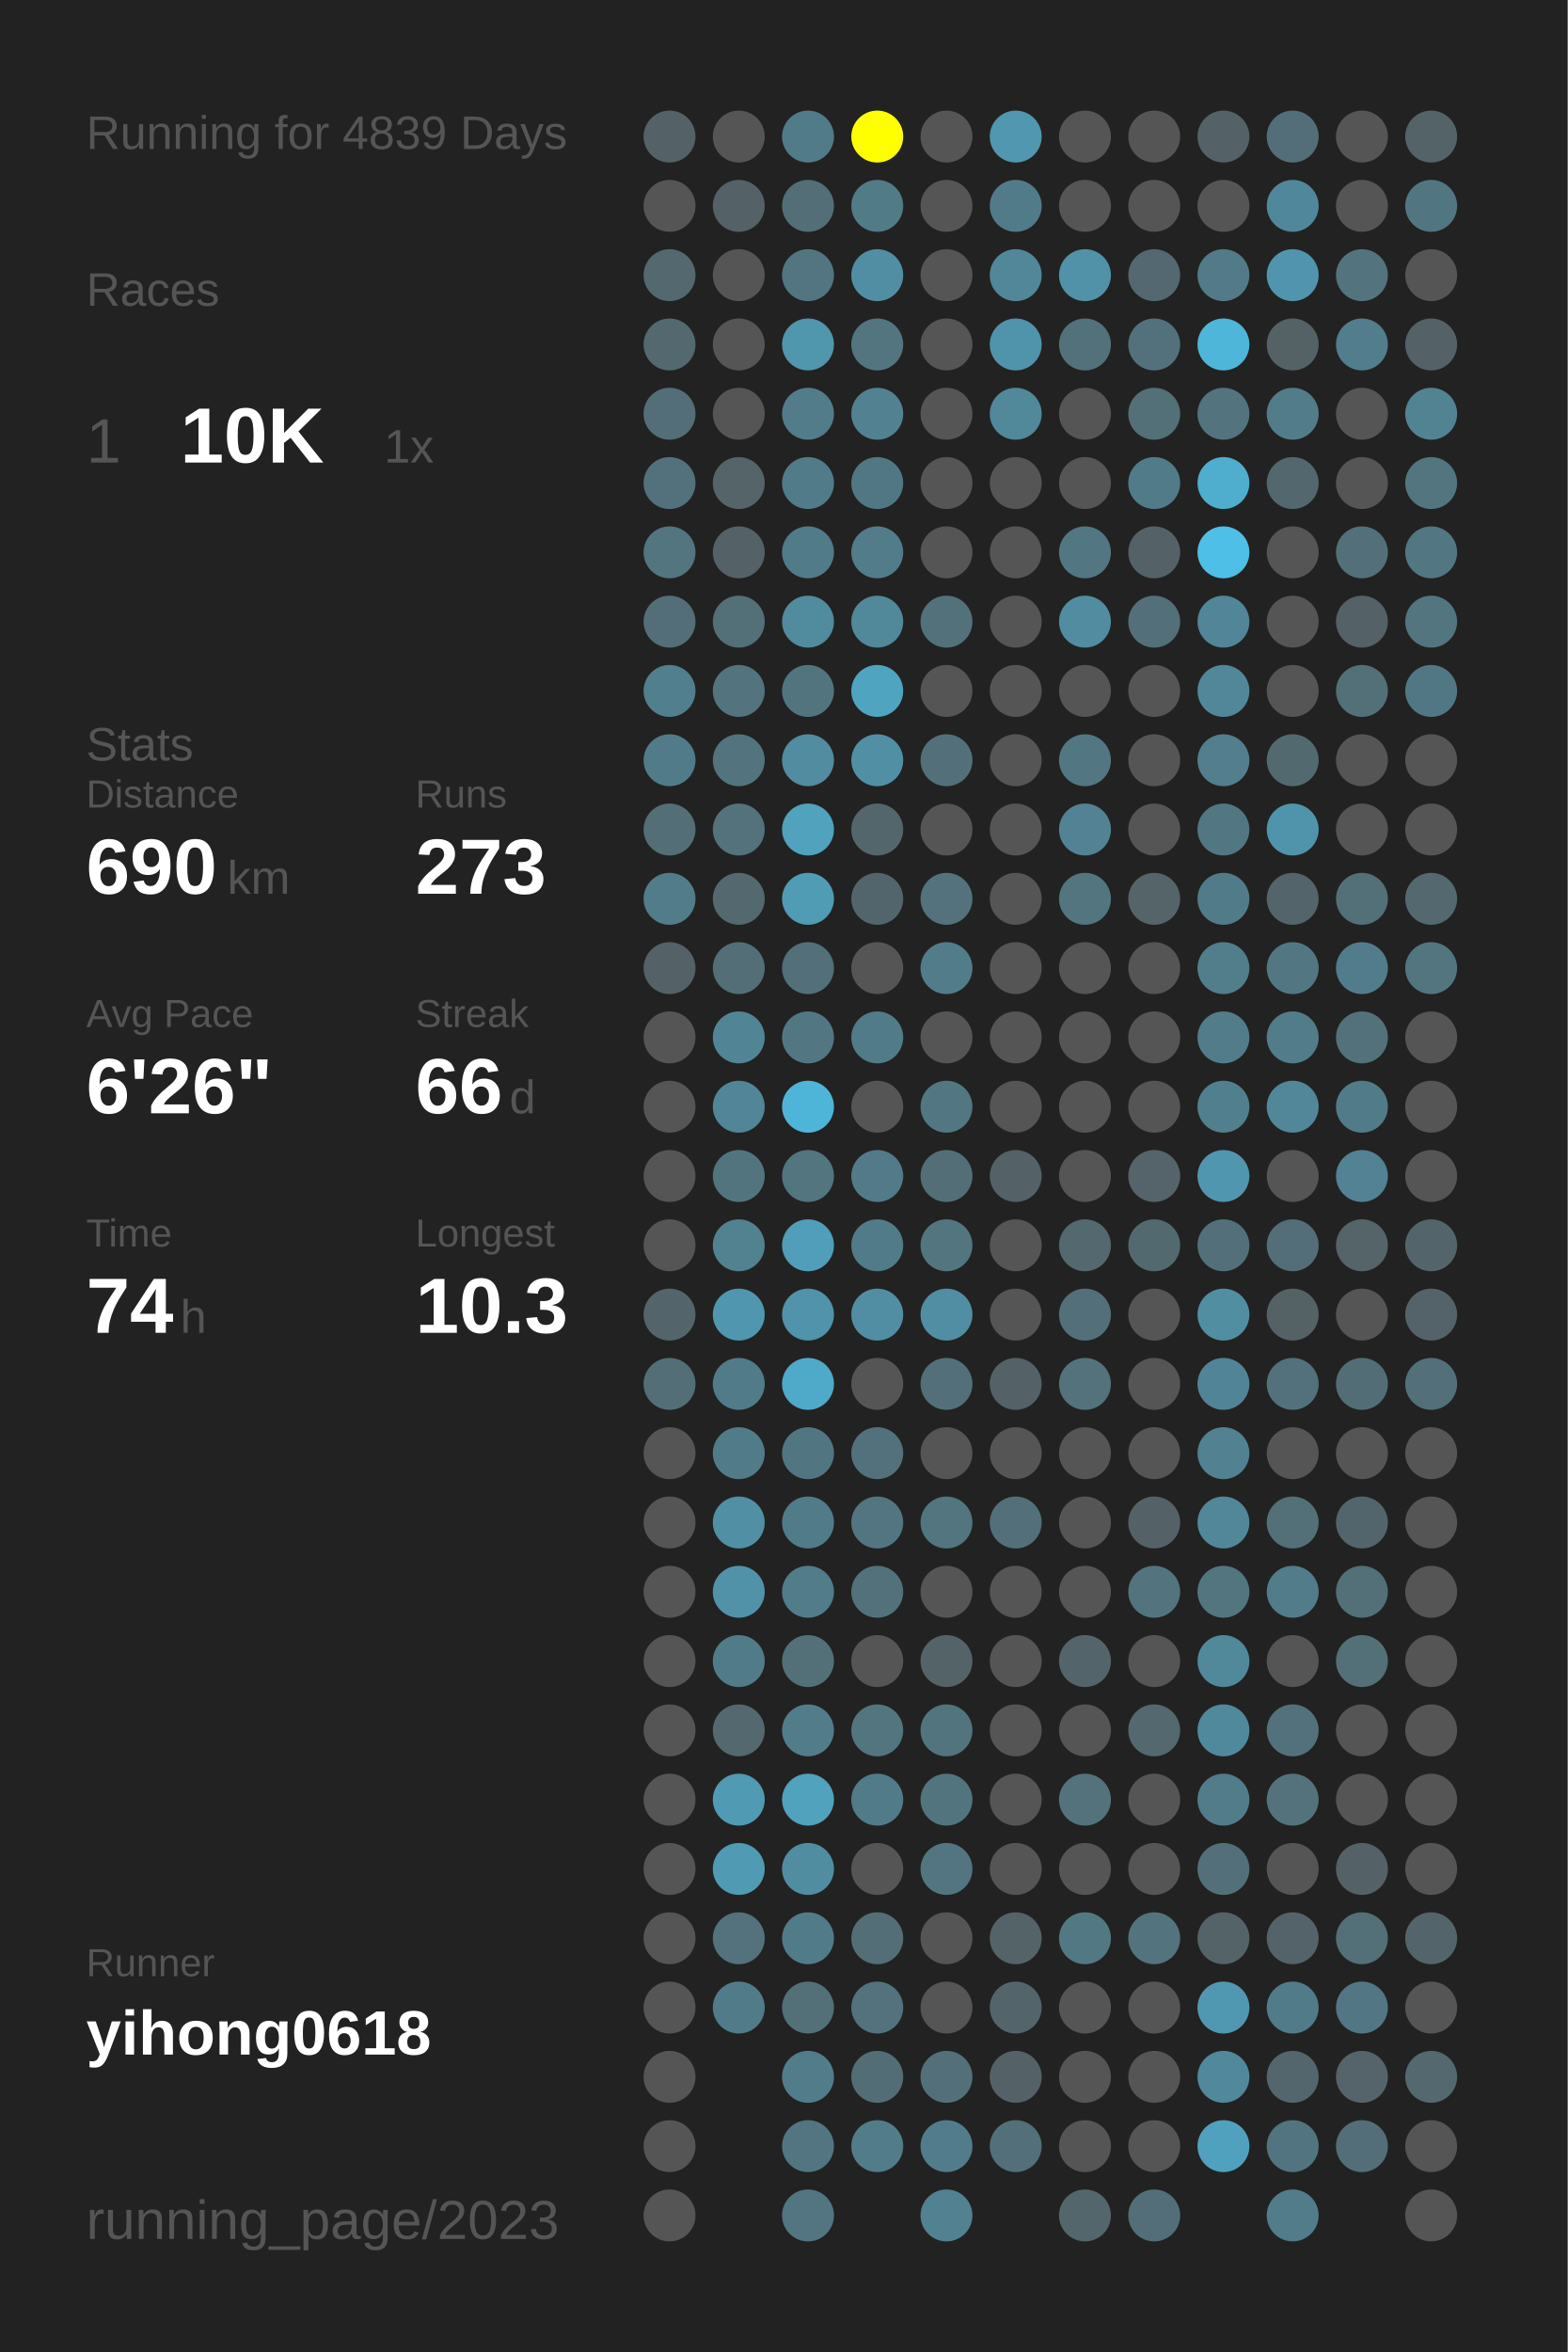
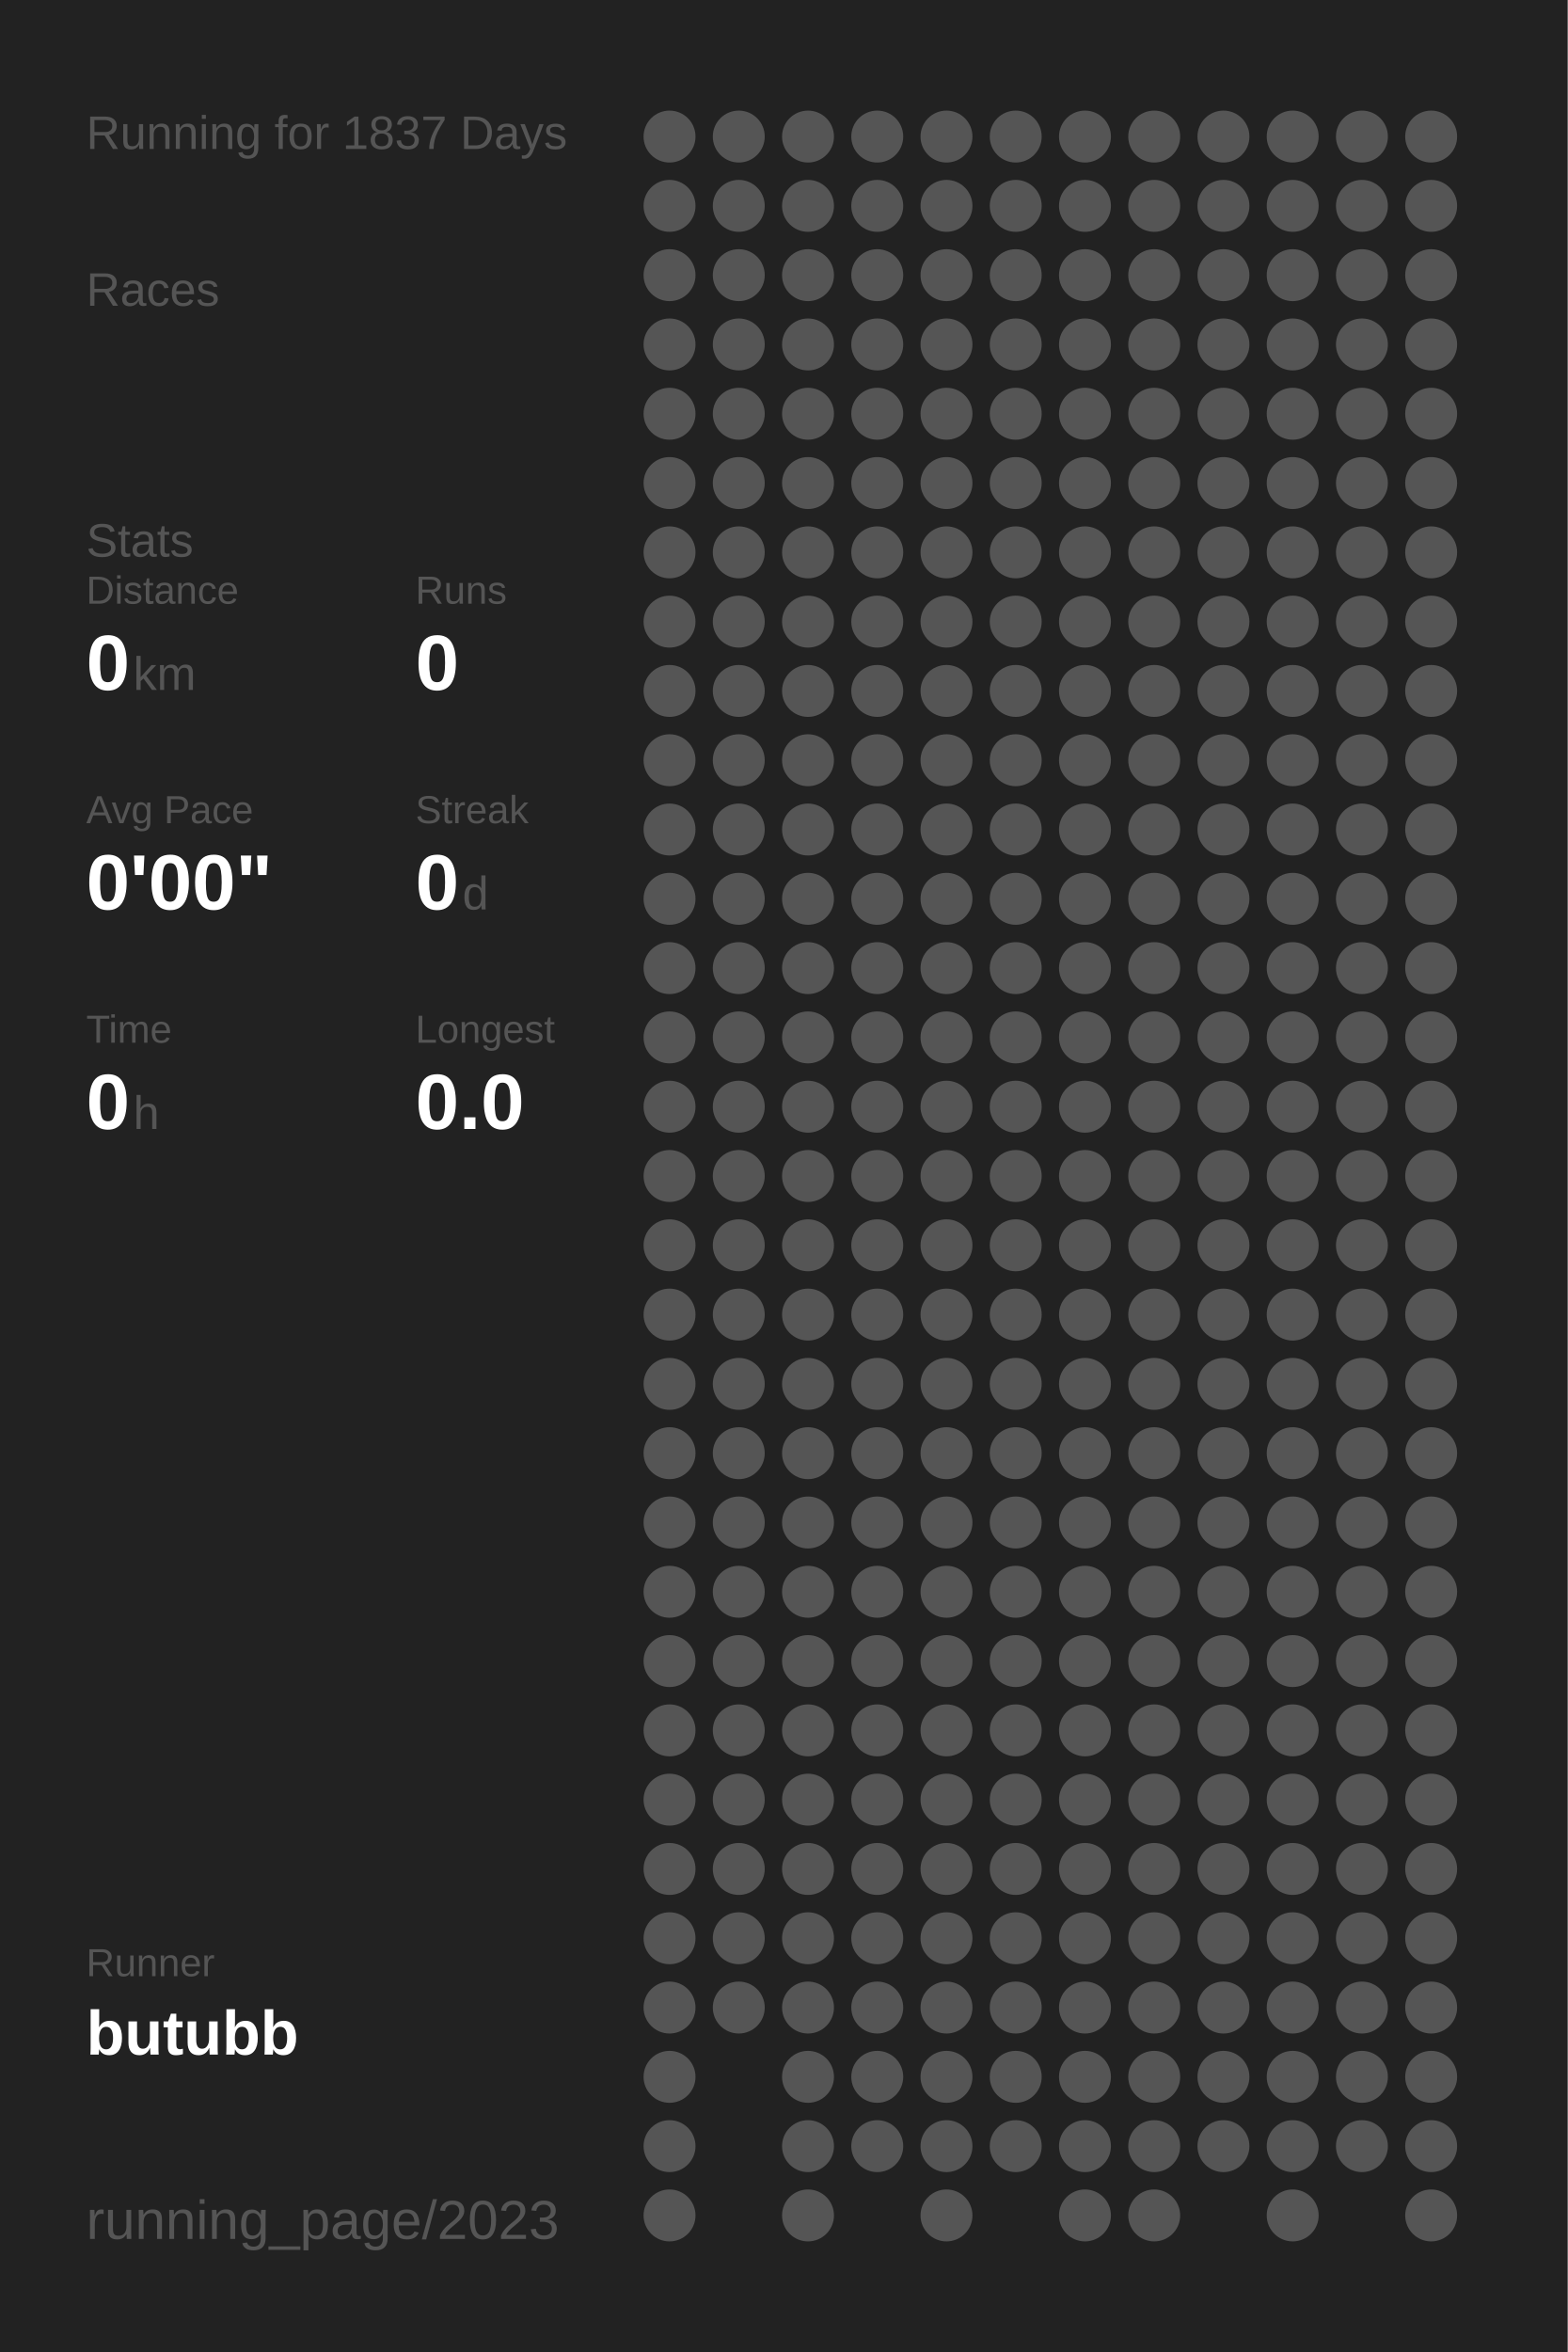
<svg xmlns="http://www.w3.org/2000/svg" baseProfile="full" height="300mm" version="1.1" viewBox="0,0,200,300" width="200mm">
  <defs />
  <rect fill="#222222" height="300" width="200" x="0" y="0" />
-   <text fill="#555555" style="font-size:6px; font-family:Arial;" x="11" y="19">Running for 4839 Days</text>
+   <text fill="#555555" style="font-size:6px; font-family:Arial;" x="11" y="19">Running for 1837 Days</text>
  <text fill="#555555" style="font-size:6px; font-family:Arial;" x="11" y="39">Races</text>
-   <text fill="#555555" style="font-size:8px; font-family:Arial;" x="11" y="59">1</text>
-   <text fill="#FFFFFF" style="font-size:10px; font-family:Arial; font-weight:bold;" x="23" y="59">10K</text>
-   <text fill="#555555" style="font-size:6px; font-family:Arial;" x="49" y="59">1x</text>
-   <text fill="#555555" style="font-size:6px; font-family:Arial;" x="11" y="97">Stats</text>
-   <text fill="#555555" style="font-size:5px; font-family:Arial;" x="11" y="103">Distance</text>
-   <text fill="#FFFFFF" style="font-size:10px; font-family:Arial; font-weight:bold;" x="11" y="114">690</text>
-   <text fill="#555555" style="font-size:6px; font-family:Arial;" x="29" y="114">km</text>
-   <text fill="#555555" style="font-size:5px; font-family:Arial;" x="53" y="103">Runs</text>
-   <text fill="#FFFFFF" style="font-size:10px; font-family:Arial; font-weight:bold;" x="53" y="114">273</text>
-   <text fill="#555555" style="font-size:5px; font-family:Arial;" x="11" y="131">Avg Pace</text>
-   <text fill="#FFFFFF" style="font-size:10px; font-family:Arial; font-weight:bold;" x="11" y="142">6'26"</text>
-   <text fill="#555555" style="font-size:5px; font-family:Arial;" x="53" y="131">Streak</text>
-   <text fill="#FFFFFF" style="font-size:10px; font-family:Arial; font-weight:bold;" x="53" y="142">66</text>
-   <text fill="#555555" style="font-size:6px; font-family:Arial;" x="65" y="142">d</text>
-   <text fill="#555555" style="font-size:5px; font-family:Arial;" x="11" y="159">Time</text>
-   <text fill="#FFFFFF" style="font-size:10px; font-family:Arial; font-weight:bold;" x="11" y="170">74</text>
-   <text fill="#555555" style="font-size:6px; font-family:Arial;" x="23" y="170">h</text>
-   <text fill="#555555" style="font-size:5px; font-family:Arial;" x="53" y="159">Longest</text>
-   <text fill="#FFFFFF" style="font-size:10px; font-family:Arial; font-weight:bold;" x="53" y="170">10.3</text>
+   <text fill="#555555" style="font-size:6px; font-family:Arial;" x="11" y="71">Stats</text>
+   <text fill="#555555" style="font-size:5px; font-family:Arial;" x="11" y="77">Distance</text>
+   <text fill="#FFFFFF" style="font-size:10px; font-family:Arial; font-weight:bold;" x="11" y="88">0</text>
+   <text fill="#555555" style="font-size:6px; font-family:Arial;" x="17" y="88">km</text>
+   <text fill="#555555" style="font-size:5px; font-family:Arial;" x="53" y="77">Runs</text>
+   <text fill="#FFFFFF" style="font-size:10px; font-family:Arial; font-weight:bold;" x="53" y="88">0</text>
+   <text fill="#555555" style="font-size:5px; font-family:Arial;" x="11" y="105">Avg Pace</text>
+   <text fill="#FFFFFF" style="font-size:10px; font-family:Arial; font-weight:bold;" x="11" y="116">0'00"</text>
+   <text fill="#555555" style="font-size:5px; font-family:Arial;" x="53" y="105">Streak</text>
+   <text fill="#FFFFFF" style="font-size:10px; font-family:Arial; font-weight:bold;" x="53" y="116">0</text>
+   <text fill="#555555" style="font-size:6px; font-family:Arial;" x="59" y="116">d</text>
+   <text fill="#555555" style="font-size:5px; font-family:Arial;" x="11" y="133">Time</text>
+   <text fill="#FFFFFF" style="font-size:10px; font-family:Arial; font-weight:bold;" x="11" y="144">0</text>
+   <text fill="#555555" style="font-size:6px; font-family:Arial;" x="17" y="144">h</text>
+   <text fill="#555555" style="font-size:5px; font-family:Arial;" x="53" y="133">Longest</text>
+   <text fill="#FFFFFF" style="font-size:10px; font-family:Arial; font-weight:bold;" x="53" y="144">0.0</text>
  <text fill="#555555" style="font-size:5px; font-family:Arial;" x="11" y="252.065">Runner</text>
-   <text fill="#FFFFFF" style="font-size:8px; font-family:Arial; font-weight:bold;" x="11" y="262.065">yihong0618</text>
+   <text fill="#FFFFFF" style="font-size:8px; font-family:Arial; font-weight:bold;" x="11" y="262.065">butubb</text>
  <text fill="#555555" style="font-size:7px; font-family:Arial;" x="11" y="285.581">running_page/2023</text>
-   <circle cx="85.417" cy="17.419" fill="#546166" r="3.312" />
+   <circle cx="85.417" cy="17.419" fill="#555555" r="3.312" />
  <circle cx="85.417" cy="26.258" fill="#555555" r="3.312" />
-   <circle cx="85.417" cy="35.097" fill="#53686f" r="3.312" />
-   <circle cx="85.417" cy="43.935" fill="#53686f" r="3.312" />
-   <circle cx="85.417" cy="52.774" fill="#536e78" r="3.312" />
-   <circle cx="85.417" cy="61.613" fill="#53717c" r="3.312" />
-   <circle cx="85.417" cy="70.452" fill="#527580" r="3.312" />
-   <circle cx="85.417" cy="79.29" fill="#536e78" r="3.312" />
-   <circle cx="85.417" cy="88.129" fill="#527f8e" r="3.312" />
-   <circle cx="85.417" cy="96.968" fill="#527b89" r="3.312" />
-   <circle cx="85.417" cy="105.806" fill="#536e77" r="3.312" />
-   <circle cx="85.417" cy="114.645" fill="#527c8a" r="3.312" />
-   <circle cx="85.417" cy="123.484" fill="#546166" r="3.312" />
+   <circle cx="85.417" cy="35.097" fill="#555555" r="3.312" />
+   <circle cx="85.417" cy="43.935" fill="#555555" r="3.312" />
+   <circle cx="85.417" cy="52.774" fill="#555555" r="3.312" />
+   <circle cx="85.417" cy="61.613" fill="#555555" r="3.312" />
+   <circle cx="85.417" cy="70.452" fill="#555555" r="3.312" />
+   <circle cx="85.417" cy="79.29" fill="#555555" r="3.312" />
+   <circle cx="85.417" cy="88.129" fill="#555555" r="3.312" />
+   <circle cx="85.417" cy="96.968" fill="#555555" r="3.312" />
+   <circle cx="85.417" cy="105.806" fill="#555555" r="3.312" />
+   <circle cx="85.417" cy="114.645" fill="#555555" r="3.312" />
+   <circle cx="85.417" cy="123.484" fill="#555555" r="3.312" />
  <circle cx="85.417" cy="132.323" fill="#555555" r="3.312" />
  <circle cx="85.417" cy="141.161" fill="#555555" r="3.312" />
  <circle cx="85.417" cy="150" fill="#555555" r="3.312" />
  <circle cx="85.417" cy="158.839" fill="#555555" r="3.312" />
-   <circle cx="85.417" cy="167.677" fill="#53656b" r="3.312" />
-   <circle cx="85.417" cy="176.516" fill="#536e77" r="3.312" />
+   <circle cx="85.417" cy="167.677" fill="#555555" r="3.312" />
+   <circle cx="85.417" cy="176.516" fill="#555555" r="3.312" />
  <circle cx="85.417" cy="185.355" fill="#555555" r="3.312" />
  <circle cx="85.417" cy="194.194" fill="#555555" r="3.312" />
  <circle cx="85.417" cy="203.032" fill="#555555" r="3.312" />
  <circle cx="85.417" cy="211.871" fill="#555555" r="3.312" />
  <circle cx="85.417" cy="220.71" fill="#555555" r="3.312" />
  <circle cx="85.417" cy="229.548" fill="#555555" r="3.312" />
  <circle cx="85.417" cy="238.387" fill="#555555" r="3.312" />
  <circle cx="85.417" cy="247.226" fill="#555555" r="3.312" />
  <circle cx="85.417" cy="256.065" fill="#555555" r="3.312" />
  <circle cx="85.417" cy="264.903" fill="#555555" r="3.312" />
  <circle cx="85.417" cy="273.742" fill="#555555" r="3.312" />
  <circle cx="85.417" cy="282.581" fill="#555555" r="3.312" />
  <circle cx="94.25" cy="17.419" fill="#555555" r="3.312" />
-   <circle cx="94.25" cy="26.258" fill="#546166" r="3.312" />
+   <circle cx="94.25" cy="26.258" fill="#555555" r="3.312" />
  <circle cx="94.25" cy="35.097" fill="#555555" r="3.312" />
  <circle cx="94.25" cy="43.935" fill="#555555" r="3.312" />
  <circle cx="94.25" cy="52.774" fill="#555555" r="3.312" />
-   <circle cx="94.25" cy="61.613" fill="#546469" r="3.312" />
-   <circle cx="94.25" cy="70.452" fill="#546267" r="3.312" />
-   <circle cx="94.25" cy="79.29" fill="#536f78" r="3.312" />
-   <circle cx="94.25" cy="88.129" fill="#53737e" r="3.312" />
-   <circle cx="94.25" cy="96.968" fill="#53737e" r="3.312" />
-   <circle cx="94.25" cy="105.806" fill="#53727c" r="3.312" />
-   <circle cx="94.25" cy="114.645" fill="#53686f" r="3.312" />
-   <circle cx="94.25" cy="123.484" fill="#536e77" r="3.312" />
-   <circle cx="94.25" cy="132.323" fill="#518596" r="3.312" />
-   <circle cx="94.25" cy="141.161" fill="#518597" r="3.312" />
-   <circle cx="94.25" cy="150" fill="#52747f" r="3.312" />
-   <circle cx="94.25" cy="158.839" fill="#528190" r="3.312" />
-   <circle cx="94.25" cy="167.677" fill="#5096ae" r="3.312" />
-   <circle cx="94.25" cy="176.516" fill="#527b89" r="3.312" />
-   <circle cx="94.25" cy="185.355" fill="#527b89" r="3.312" />
-   <circle cx="94.25" cy="194.194" fill="#518fa4" r="3.312" />
-   <circle cx="94.25" cy="203.032" fill="#5192a9" r="3.312" />
-   <circle cx="94.25" cy="211.871" fill="#527b89" r="3.312" />
-   <circle cx="94.25" cy="220.71" fill="#53686f" r="3.312" />
-   <circle cx="94.25" cy="229.548" fill="#509ab3" r="3.312" />
-   <circle cx="94.25" cy="238.387" fill="#509ab3" r="3.312" />
-   <circle cx="94.25" cy="247.226" fill="#53727d" r="3.312" />
-   <circle cx="94.25" cy="256.065" fill="#527b89" r="3.312" />
-   <circle cx="103.083" cy="17.419" fill="#527b89" r="3.312" />
-   <circle cx="103.083" cy="26.258" fill="#536e77" r="3.312" />
-   <circle cx="103.083" cy="35.097" fill="#527581" r="3.312" />
-   <circle cx="103.083" cy="43.935" fill="#5096ad" r="3.312" />
-   <circle cx="103.083" cy="52.774" fill="#527c8a" r="3.312" />
-   <circle cx="103.083" cy="61.613" fill="#527b89" r="3.312" />
-   <circle cx="103.083" cy="70.452" fill="#527b89" r="3.312" />
-   <circle cx="103.083" cy="79.29" fill="#518b9e" r="3.312" />
-   <circle cx="103.083" cy="88.129" fill="#52747f" r="3.312" />
-   <circle cx="103.083" cy="96.968" fill="#518ca0" r="3.312" />
-   <circle cx="103.083" cy="105.806" fill="#50a2bd" r="3.312" />
-   <circle cx="103.083" cy="114.645" fill="#509cb5" r="3.312" />
-   <circle cx="103.083" cy="123.484" fill="#536f79" r="3.312" />
-   <circle cx="103.083" cy="132.323" fill="#527783" r="3.312" />
-   <circle cx="103.083" cy="141.161" fill="#4eb5d8" r="3.312" />
-   <circle cx="103.083" cy="150" fill="#527580" r="3.312" />
-   <circle cx="103.083" cy="158.839" fill="#509eb9" r="3.312" />
-   <circle cx="103.083" cy="167.677" fill="#5093aa" r="3.312" />
-   <circle cx="103.083" cy="176.516" fill="#4faac9" r="3.312" />
-   <circle cx="103.083" cy="185.355" fill="#527681" r="3.312" />
-   <circle cx="103.083" cy="194.194" fill="#527b89" r="3.312" />
-   <circle cx="103.083" cy="203.032" fill="#527c8a" r="3.312" />
-   <circle cx="103.083" cy="211.871" fill="#536f78" r="3.312" />
-   <circle cx="103.083" cy="220.71" fill="#527c8a" r="3.312" />
-   <circle cx="103.083" cy="229.548" fill="#50a2bd" r="3.312" />
-   <circle cx="103.083" cy="238.387" fill="#518da1" r="3.312" />
-   <circle cx="103.083" cy="247.226" fill="#527b89" r="3.312" />
-   <circle cx="103.083" cy="256.065" fill="#536f78" r="3.312" />
-   <circle cx="103.083" cy="264.903" fill="#527c8a" r="3.312" />
-   <circle cx="103.083" cy="273.742" fill="#527581" r="3.312" />
-   <circle cx="103.083" cy="282.581" fill="#527581" r="3.312" />
-   <circle cx="111.917" cy="17.419" fill="#FFFF00" r="3.312" />
-   <circle cx="111.917" cy="26.258" fill="#527b88" r="3.312" />
-   <circle cx="111.917" cy="35.097" fill="#518ea3" r="3.312" />
-   <circle cx="111.917" cy="43.935" fill="#527580" r="3.312" />
-   <circle cx="111.917" cy="52.774" fill="#528192" r="3.312" />
-   <circle cx="111.917" cy="61.613" fill="#527784" r="3.312" />
-   <circle cx="111.917" cy="70.452" fill="#527c8a" r="3.312" />
-   <circle cx="111.917" cy="79.29" fill="#51889a" r="3.312" />
-   <circle cx="111.917" cy="88.129" fill="#4fa4c0" r="3.312" />
-   <circle cx="111.917" cy="96.968" fill="#518fa5" r="3.312" />
-   <circle cx="111.917" cy="105.806" fill="#53666c" r="3.312" />
-   <circle cx="111.917" cy="114.645" fill="#53656c" r="3.312" />
+   <circle cx="94.25" cy="61.613" fill="#555555" r="3.312" />
+   <circle cx="94.25" cy="70.452" fill="#555555" r="3.312" />
+   <circle cx="94.25" cy="79.29" fill="#555555" r="3.312" />
+   <circle cx="94.25" cy="88.129" fill="#555555" r="3.312" />
+   <circle cx="94.25" cy="96.968" fill="#555555" r="3.312" />
+   <circle cx="94.25" cy="105.806" fill="#555555" r="3.312" />
+   <circle cx="94.25" cy="114.645" fill="#555555" r="3.312" />
+   <circle cx="94.25" cy="123.484" fill="#555555" r="3.312" />
+   <circle cx="94.25" cy="132.323" fill="#555555" r="3.312" />
+   <circle cx="94.25" cy="141.161" fill="#555555" r="3.312" />
+   <circle cx="94.25" cy="150" fill="#555555" r="3.312" />
+   <circle cx="94.25" cy="158.839" fill="#555555" r="3.312" />
+   <circle cx="94.25" cy="167.677" fill="#555555" r="3.312" />
+   <circle cx="94.25" cy="176.516" fill="#555555" r="3.312" />
+   <circle cx="94.25" cy="185.355" fill="#555555" r="3.312" />
+   <circle cx="94.25" cy="194.194" fill="#555555" r="3.312" />
+   <circle cx="94.25" cy="203.032" fill="#555555" r="3.312" />
+   <circle cx="94.25" cy="211.871" fill="#555555" r="3.312" />
+   <circle cx="94.25" cy="220.71" fill="#555555" r="3.312" />
+   <circle cx="94.25" cy="229.548" fill="#555555" r="3.312" />
+   <circle cx="94.25" cy="238.387" fill="#555555" r="3.312" />
+   <circle cx="94.25" cy="247.226" fill="#555555" r="3.312" />
+   <circle cx="94.25" cy="256.065" fill="#555555" r="3.312" />
+   <circle cx="103.083" cy="17.419" fill="#555555" r="3.312" />
+   <circle cx="103.083" cy="26.258" fill="#555555" r="3.312" />
+   <circle cx="103.083" cy="35.097" fill="#555555" r="3.312" />
+   <circle cx="103.083" cy="43.935" fill="#555555" r="3.312" />
+   <circle cx="103.083" cy="52.774" fill="#555555" r="3.312" />
+   <circle cx="103.083" cy="61.613" fill="#555555" r="3.312" />
+   <circle cx="103.083" cy="70.452" fill="#555555" r="3.312" />
+   <circle cx="103.083" cy="79.29" fill="#555555" r="3.312" />
+   <circle cx="103.083" cy="88.129" fill="#555555" r="3.312" />
+   <circle cx="103.083" cy="96.968" fill="#555555" r="3.312" />
+   <circle cx="103.083" cy="105.806" fill="#555555" r="3.312" />
+   <circle cx="103.083" cy="114.645" fill="#555555" r="3.312" />
+   <circle cx="103.083" cy="123.484" fill="#555555" r="3.312" />
+   <circle cx="103.083" cy="132.323" fill="#555555" r="3.312" />
+   <circle cx="103.083" cy="141.161" fill="#555555" r="3.312" />
+   <circle cx="103.083" cy="150" fill="#555555" r="3.312" />
+   <circle cx="103.083" cy="158.839" fill="#555555" r="3.312" />
+   <circle cx="103.083" cy="167.677" fill="#555555" r="3.312" />
+   <circle cx="103.083" cy="176.516" fill="#555555" r="3.312" />
+   <circle cx="103.083" cy="185.355" fill="#555555" r="3.312" />
+   <circle cx="103.083" cy="194.194" fill="#555555" r="3.312" />
+   <circle cx="103.083" cy="203.032" fill="#555555" r="3.312" />
+   <circle cx="103.083" cy="211.871" fill="#555555" r="3.312" />
+   <circle cx="103.083" cy="220.71" fill="#555555" r="3.312" />
+   <circle cx="103.083" cy="229.548" fill="#555555" r="3.312" />
+   <circle cx="103.083" cy="238.387" fill="#555555" r="3.312" />
+   <circle cx="103.083" cy="247.226" fill="#555555" r="3.312" />
+   <circle cx="103.083" cy="256.065" fill="#555555" r="3.312" />
+   <circle cx="103.083" cy="264.903" fill="#555555" r="3.312" />
+   <circle cx="103.083" cy="273.742" fill="#555555" r="3.312" />
+   <circle cx="103.083" cy="282.581" fill="#555555" r="3.312" />
+   <circle cx="111.917" cy="17.419" fill="#555555" r="3.312" />
+   <circle cx="111.917" cy="26.258" fill="#555555" r="3.312" />
+   <circle cx="111.917" cy="35.097" fill="#555555" r="3.312" />
+   <circle cx="111.917" cy="43.935" fill="#555555" r="3.312" />
+   <circle cx="111.917" cy="52.774" fill="#555555" r="3.312" />
+   <circle cx="111.917" cy="61.613" fill="#555555" r="3.312" />
+   <circle cx="111.917" cy="70.452" fill="#555555" r="3.312" />
+   <circle cx="111.917" cy="79.29" fill="#555555" r="3.312" />
+   <circle cx="111.917" cy="88.129" fill="#555555" r="3.312" />
+   <circle cx="111.917" cy="96.968" fill="#555555" r="3.312" />
+   <circle cx="111.917" cy="105.806" fill="#555555" r="3.312" />
+   <circle cx="111.917" cy="114.645" fill="#555555" r="3.312" />
  <circle cx="111.917" cy="123.484" fill="#555555" r="3.312" />
-   <circle cx="111.917" cy="132.323" fill="#527b89" r="3.312" />
+   <circle cx="111.917" cy="132.323" fill="#555555" r="3.312" />
  <circle cx="111.917" cy="141.161" fill="#555555" r="3.312" />
-   <circle cx="111.917" cy="150" fill="#527a88" r="3.312" />
-   <circle cx="111.917" cy="158.839" fill="#527b89" r="3.312" />
-   <circle cx="111.917" cy="167.677" fill="#518ea3" r="3.312" />
+   <circle cx="111.917" cy="150" fill="#555555" r="3.312" />
+   <circle cx="111.917" cy="158.839" fill="#555555" r="3.312" />
+   <circle cx="111.917" cy="167.677" fill="#555555" r="3.312" />
  <circle cx="111.917" cy="176.516" fill="#555555" r="3.312" />
-   <circle cx="111.917" cy="185.355" fill="#53717c" r="3.312" />
-   <circle cx="111.917" cy="194.194" fill="#527581" r="3.312" />
-   <circle cx="111.917" cy="203.032" fill="#53717b" r="3.312" />
+   <circle cx="111.917" cy="185.355" fill="#555555" r="3.312" />
+   <circle cx="111.917" cy="194.194" fill="#555555" r="3.312" />
+   <circle cx="111.917" cy="203.032" fill="#555555" r="3.312" />
  <circle cx="111.917" cy="211.871" fill="#555555" r="3.312" />
-   <circle cx="111.917" cy="220.71" fill="#527580" r="3.312" />
-   <circle cx="111.917" cy="229.548" fill="#527b89" r="3.312" />
+   <circle cx="111.917" cy="220.71" fill="#555555" r="3.312" />
+   <circle cx="111.917" cy="229.548" fill="#555555" r="3.312" />
  <circle cx="111.917" cy="238.387" fill="#555555" r="3.312" />
-   <circle cx="111.917" cy="247.226" fill="#536e77" r="3.312" />
-   <circle cx="111.917" cy="256.065" fill="#53727d" r="3.312" />
-   <circle cx="111.917" cy="264.903" fill="#536d76" r="3.312" />
-   <circle cx="111.917" cy="273.742" fill="#527c8a" r="3.312" />
+   <circle cx="111.917" cy="247.226" fill="#555555" r="3.312" />
+   <circle cx="111.917" cy="256.065" fill="#555555" r="3.312" />
+   <circle cx="111.917" cy="264.903" fill="#555555" r="3.312" />
+   <circle cx="111.917" cy="273.742" fill="#555555" r="3.312" />
  <circle cx="120.75" cy="17.419" fill="#555555" r="3.312" />
  <circle cx="120.75" cy="26.258" fill="#555555" r="3.312" />
  <circle cx="120.75" cy="35.097" fill="#555555" r="3.312" />
  <circle cx="120.75" cy="43.935" fill="#555555" r="3.312" />
  <circle cx="120.75" cy="52.774" fill="#555555" r="3.312" />
  <circle cx="120.75" cy="61.613" fill="#555555" r="3.312" />
  <circle cx="120.75" cy="70.452" fill="#555555" r="3.312" />
-   <circle cx="120.75" cy="79.29" fill="#53717b" r="3.312" />
+   <circle cx="120.75" cy="79.29" fill="#555555" r="3.312" />
  <circle cx="120.75" cy="88.129" fill="#555555" r="3.312" />
-   <circle cx="120.75" cy="96.968" fill="#53707a" r="3.312" />
+   <circle cx="120.75" cy="96.968" fill="#555555" r="3.312" />
  <circle cx="120.75" cy="105.806" fill="#555555" r="3.312" />
-   <circle cx="120.75" cy="114.645" fill="#53727d" r="3.312" />
-   <circle cx="120.75" cy="123.484" fill="#527c8a" r="3.312" />
+   <circle cx="120.75" cy="114.645" fill="#555555" r="3.312" />
+   <circle cx="120.75" cy="123.484" fill="#555555" r="3.312" />
  <circle cx="120.75" cy="132.323" fill="#555555" r="3.312" />
-   <circle cx="120.75" cy="141.161" fill="#527682" r="3.312" />
-   <circle cx="120.75" cy="150" fill="#536e77" r="3.312" />
-   <circle cx="120.75" cy="158.839" fill="#527580" r="3.312" />
-   <circle cx="120.75" cy="167.677" fill="#518ea3" r="3.312" />
-   <circle cx="120.75" cy="176.516" fill="#536f79" r="3.312" />
+   <circle cx="120.75" cy="141.161" fill="#555555" r="3.312" />
+   <circle cx="120.75" cy="150" fill="#555555" r="3.312" />
+   <circle cx="120.75" cy="158.839" fill="#555555" r="3.312" />
+   <circle cx="120.75" cy="167.677" fill="#555555" r="3.312" />
+   <circle cx="120.75" cy="176.516" fill="#555555" r="3.312" />
  <circle cx="120.75" cy="185.355" fill="#555555" r="3.312" />
-   <circle cx="120.75" cy="194.194" fill="#527580" r="3.312" />
+   <circle cx="120.75" cy="194.194" fill="#555555" r="3.312" />
  <circle cx="120.75" cy="203.032" fill="#555555" r="3.312" />
-   <circle cx="120.75" cy="211.871" fill="#546368" r="3.312" />
-   <circle cx="120.75" cy="220.71" fill="#52747f" r="3.312" />
-   <circle cx="120.75" cy="229.548" fill="#52747f" r="3.312" />
-   <circle cx="120.75" cy="238.387" fill="#527581" r="3.312" />
+   <circle cx="120.75" cy="211.871" fill="#555555" r="3.312" />
+   <circle cx="120.75" cy="220.71" fill="#555555" r="3.312" />
+   <circle cx="120.75" cy="229.548" fill="#555555" r="3.312" />
+   <circle cx="120.75" cy="238.387" fill="#555555" r="3.312" />
  <circle cx="120.75" cy="247.226" fill="#555555" r="3.312" />
  <circle cx="120.75" cy="256.065" fill="#555555" r="3.312" />
-   <circle cx="120.75" cy="264.903" fill="#53707a" r="3.312" />
-   <circle cx="120.75" cy="273.742" fill="#527c8b" r="3.312" />
-   <circle cx="120.75" cy="282.581" fill="#528191" r="3.312" />
-   <circle cx="129.583" cy="17.419" fill="#5097af" r="3.312" />
-   <circle cx="129.583" cy="26.258" fill="#527b89" r="3.312" />
-   <circle cx="129.583" cy="35.097" fill="#518799" r="3.312" />
-   <circle cx="129.583" cy="43.935" fill="#5094ab" r="3.312" />
-   <circle cx="129.583" cy="52.774" fill="#51889a" r="3.312" />
+   <circle cx="120.75" cy="264.903" fill="#555555" r="3.312" />
+   <circle cx="120.75" cy="273.742" fill="#555555" r="3.312" />
+   <circle cx="120.75" cy="282.581" fill="#555555" r="3.312" />
+   <circle cx="129.583" cy="17.419" fill="#555555" r="3.312" />
+   <circle cx="129.583" cy="26.258" fill="#555555" r="3.312" />
+   <circle cx="129.583" cy="35.097" fill="#555555" r="3.312" />
+   <circle cx="129.583" cy="43.935" fill="#555555" r="3.312" />
+   <circle cx="129.583" cy="52.774" fill="#555555" r="3.312" />
  <circle cx="129.583" cy="61.613" fill="#555555" r="3.312" />
  <circle cx="129.583" cy="70.452" fill="#555555" r="3.312" />
  <circle cx="129.583" cy="79.29" fill="#555555" r="3.312" />
  <circle cx="129.583" cy="88.129" fill="#555555" r="3.312" />
  <circle cx="129.583" cy="96.968" fill="#555555" r="3.312" />
  <circle cx="129.583" cy="105.806" fill="#555555" r="3.312" />
  <circle cx="129.583" cy="114.645" fill="#555555" r="3.312" />
  <circle cx="129.583" cy="123.484" fill="#555555" r="3.312" />
  <circle cx="129.583" cy="132.323" fill="#555555" r="3.312" />
  <circle cx="129.583" cy="141.161" fill="#555555" r="3.312" />
-   <circle cx="129.583" cy="150" fill="#546166" r="3.312" />
+   <circle cx="129.583" cy="150" fill="#555555" r="3.312" />
  <circle cx="129.583" cy="158.839" fill="#555555" r="3.312" />
  <circle cx="129.583" cy="167.677" fill="#555555" r="3.312" />
-   <circle cx="129.583" cy="176.516" fill="#546166" r="3.312" />
+   <circle cx="129.583" cy="176.516" fill="#555555" r="3.312" />
  <circle cx="129.583" cy="185.355" fill="#555555" r="3.312" />
-   <circle cx="129.583" cy="194.194" fill="#536f79" r="3.312" />
+   <circle cx="129.583" cy="194.194" fill="#555555" r="3.312" />
  <circle cx="129.583" cy="203.032" fill="#555555" r="3.312" />
  <circle cx="129.583" cy="211.871" fill="#555555" r="3.312" />
  <circle cx="129.583" cy="220.71" fill="#555555" r="3.312" />
  <circle cx="129.583" cy="229.548" fill="#555555" r="3.312" />
  <circle cx="129.583" cy="238.387" fill="#555555" r="3.312" />
-   <circle cx="129.583" cy="247.226" fill="#546368" r="3.312" />
-   <circle cx="129.583" cy="256.065" fill="#53656b" r="3.312" />
-   <circle cx="129.583" cy="264.903" fill="#546267" r="3.312" />
-   <circle cx="129.583" cy="273.742" fill="#536f79" r="3.312" />
+   <circle cx="129.583" cy="247.226" fill="#555555" r="3.312" />
+   <circle cx="129.583" cy="256.065" fill="#555555" r="3.312" />
+   <circle cx="129.583" cy="264.903" fill="#555555" r="3.312" />
+   <circle cx="129.583" cy="273.742" fill="#555555" r="3.312" />
  <circle cx="138.417" cy="17.419" fill="#555555" r="3.312" />
  <circle cx="138.417" cy="26.258" fill="#555555" r="3.312" />
-   <circle cx="138.417" cy="35.097" fill="#5192a8" r="3.312" />
-   <circle cx="138.417" cy="43.935" fill="#53717b" r="3.312" />
+   <circle cx="138.417" cy="35.097" fill="#555555" r="3.312" />
+   <circle cx="138.417" cy="43.935" fill="#555555" r="3.312" />
  <circle cx="138.417" cy="52.774" fill="#555555" r="3.312" />
  <circle cx="138.417" cy="61.613" fill="#555555" r="3.312" />
-   <circle cx="138.417" cy="70.452" fill="#527682" r="3.312" />
-   <circle cx="138.417" cy="79.29" fill="#518ca1" r="3.312" />
+   <circle cx="138.417" cy="70.452" fill="#555555" r="3.312" />
+   <circle cx="138.417" cy="79.29" fill="#555555" r="3.312" />
  <circle cx="138.417" cy="88.129" fill="#555555" r="3.312" />
-   <circle cx="138.417" cy="96.968" fill="#527682" r="3.312" />
-   <circle cx="138.417" cy="105.806" fill="#528293" r="3.312" />
-   <circle cx="138.417" cy="114.645" fill="#527580" r="3.312" />
+   <circle cx="138.417" cy="96.968" fill="#555555" r="3.312" />
+   <circle cx="138.417" cy="105.806" fill="#555555" r="3.312" />
+   <circle cx="138.417" cy="114.645" fill="#555555" r="3.312" />
  <circle cx="138.417" cy="123.484" fill="#555555" r="3.312" />
  <circle cx="138.417" cy="132.323" fill="#555555" r="3.312" />
  <circle cx="138.417" cy="141.161" fill="#555555" r="3.312" />
  <circle cx="138.417" cy="150" fill="#555555" r="3.312" />
-   <circle cx="138.417" cy="158.839" fill="#53686f" r="3.312" />
-   <circle cx="138.417" cy="167.677" fill="#53707a" r="3.312" />
-   <circle cx="138.417" cy="176.516" fill="#53727c" r="3.312" />
+   <circle cx="138.417" cy="158.839" fill="#555555" r="3.312" />
+   <circle cx="138.417" cy="167.677" fill="#555555" r="3.312" />
+   <circle cx="138.417" cy="176.516" fill="#555555" r="3.312" />
  <circle cx="138.417" cy="185.355" fill="#555555" r="3.312" />
  <circle cx="138.417" cy="194.194" fill="#555555" r="3.312" />
  <circle cx="138.417" cy="203.032" fill="#555555" r="3.312" />
-   <circle cx="138.417" cy="211.871" fill="#53656b" r="3.312" />
+   <circle cx="138.417" cy="211.871" fill="#555555" r="3.312" />
  <circle cx="138.417" cy="220.71" fill="#555555" r="3.312" />
-   <circle cx="138.417" cy="229.548" fill="#53727c" r="3.312" />
+   <circle cx="138.417" cy="229.548" fill="#555555" r="3.312" />
  <circle cx="138.417" cy="238.387" fill="#555555" r="3.312" />
-   <circle cx="138.417" cy="247.226" fill="#527884" r="3.312" />
+   <circle cx="138.417" cy="247.226" fill="#555555" r="3.312" />
  <circle cx="138.417" cy="256.065" fill="#555555" r="3.312" />
  <circle cx="138.417" cy="264.903" fill="#555555" r="3.312" />
  <circle cx="138.417" cy="273.742" fill="#555555" r="3.312" />
-   <circle cx="138.417" cy="282.581" fill="#53666c" r="3.312" />
+   <circle cx="138.417" cy="282.581" fill="#555555" r="3.312" />
  <circle cx="147.25" cy="17.419" fill="#555555" r="3.312" />
  <circle cx="147.25" cy="26.258" fill="#555555" r="3.312" />
-   <circle cx="147.25" cy="35.097" fill="#536870" r="3.312" />
-   <circle cx="147.25" cy="43.935" fill="#53717c" r="3.312" />
-   <circle cx="147.25" cy="52.774" fill="#536f78" r="3.312" />
-   <circle cx="147.25" cy="61.613" fill="#527b89" r="3.312" />
-   <circle cx="147.25" cy="70.452" fill="#546267" r="3.312" />
-   <circle cx="147.25" cy="79.29" fill="#536f79" r="3.312" />
+   <circle cx="147.25" cy="35.097" fill="#555555" r="3.312" />
+   <circle cx="147.25" cy="43.935" fill="#555555" r="3.312" />
+   <circle cx="147.25" cy="52.774" fill="#555555" r="3.312" />
+   <circle cx="147.25" cy="61.613" fill="#555555" r="3.312" />
+   <circle cx="147.25" cy="70.452" fill="#555555" r="3.312" />
+   <circle cx="147.25" cy="79.29" fill="#555555" r="3.312" />
  <circle cx="147.25" cy="88.129" fill="#555555" r="3.312" />
  <circle cx="147.25" cy="96.968" fill="#555555" r="3.312" />
  <circle cx="147.25" cy="105.806" fill="#555555" r="3.312" />
-   <circle cx="147.25" cy="114.645" fill="#546469" r="3.312" />
+   <circle cx="147.25" cy="114.645" fill="#555555" r="3.312" />
  <circle cx="147.25" cy="123.484" fill="#555555" r="3.312" />
  <circle cx="147.25" cy="132.323" fill="#555555" r="3.312" />
  <circle cx="147.25" cy="141.161" fill="#555555" r="3.312" />
-   <circle cx="147.25" cy="150" fill="#54646a" r="3.312" />
-   <circle cx="147.25" cy="158.839" fill="#536970" r="3.312" />
+   <circle cx="147.25" cy="150" fill="#555555" r="3.312" />
+   <circle cx="147.25" cy="158.839" fill="#555555" r="3.312" />
  <circle cx="147.25" cy="167.677" fill="#555555" r="3.312" />
  <circle cx="147.25" cy="176.516" fill="#555555" r="3.312" />
  <circle cx="147.25" cy="185.355" fill="#555555" r="3.312" />
-   <circle cx="147.25" cy="194.194" fill="#546166" r="3.312" />
-   <circle cx="147.25" cy="203.032" fill="#53747f" r="3.312" />
+   <circle cx="147.25" cy="194.194" fill="#555555" r="3.312" />
+   <circle cx="147.25" cy="203.032" fill="#555555" r="3.312" />
  <circle cx="147.25" cy="211.871" fill="#555555" r="3.312" />
-   <circle cx="147.25" cy="220.71" fill="#53686f" r="3.312" />
+   <circle cx="147.25" cy="220.71" fill="#555555" r="3.312" />
  <circle cx="147.25" cy="229.548" fill="#555555" r="3.312" />
  <circle cx="147.25" cy="238.387" fill="#555555" r="3.312" />
-   <circle cx="147.25" cy="247.226" fill="#53737e" r="3.312" />
+   <circle cx="147.25" cy="247.226" fill="#555555" r="3.312" />
  <circle cx="147.25" cy="256.065" fill="#555555" r="3.312" />
  <circle cx="147.25" cy="264.903" fill="#555555" r="3.312" />
  <circle cx="147.25" cy="273.742" fill="#555555" r="3.312" />
-   <circle cx="147.25" cy="282.581" fill="#536e78" r="3.312" />
-   <circle cx="156.083" cy="17.419" fill="#546166" r="3.312" />
+   <circle cx="147.25" cy="282.581" fill="#555555" r="3.312" />
+   <circle cx="156.083" cy="17.419" fill="#555555" r="3.312" />
  <circle cx="156.083" cy="26.258" fill="#555555" r="3.312" />
-   <circle cx="156.083" cy="35.097" fill="#527a88" r="3.312" />
-   <circle cx="156.083" cy="43.935" fill="#4eb6d8" r="3.312" />
-   <circle cx="156.083" cy="52.774" fill="#53737e" r="3.312" />
-   <circle cx="156.083" cy="61.613" fill="#4fadcd" r="3.312" />
-   <circle cx="156.083" cy="70.452" fill="#4ebfe6" r="3.312" />
-   <circle cx="156.083" cy="79.29" fill="#518597" r="3.312" />
-   <circle cx="156.083" cy="88.129" fill="#518799" r="3.312" />
-   <circle cx="156.083" cy="96.968" fill="#527e8d" r="3.312" />
-   <circle cx="156.083" cy="105.806" fill="#527682" r="3.312" />
-   <circle cx="156.083" cy="114.645" fill="#527b89" r="3.312" />
-   <circle cx="156.083" cy="123.484" fill="#527d8b" r="3.312" />
-   <circle cx="156.083" cy="132.323" fill="#527c8a" r="3.312" />
-   <circle cx="156.083" cy="141.161" fill="#527f8e" r="3.312" />
-   <circle cx="156.083" cy="150" fill="#5096ae" r="3.312" />
-   <circle cx="156.083" cy="158.839" fill="#53707a" r="3.312" />
-   <circle cx="156.083" cy="167.677" fill="#518ea2" r="3.312" />
-   <circle cx="156.083" cy="176.516" fill="#518496" r="3.312" />
-   <circle cx="156.083" cy="185.355" fill="#528191" r="3.312" />
-   <circle cx="156.083" cy="194.194" fill="#518799" r="3.312" />
-   <circle cx="156.083" cy="203.032" fill="#527580" r="3.312" />
-   <circle cx="156.083" cy="211.871" fill="#51889a" r="3.312" />
-   <circle cx="156.083" cy="220.71" fill="#51899c" r="3.312" />
-   <circle cx="156.083" cy="229.548" fill="#527c8a" r="3.312" />
-   <circle cx="156.083" cy="238.387" fill="#536f79" r="3.312" />
-   <circle cx="156.083" cy="247.226" fill="#546368" r="3.312" />
-   <circle cx="156.083" cy="256.065" fill="#5098b1" r="3.312" />
-   <circle cx="156.083" cy="264.903" fill="#51889b" r="3.312" />
-   <circle cx="156.083" cy="273.742" fill="#50a1bd" r="3.312" />
-   <circle cx="164.917" cy="17.419" fill="#536e78" r="3.312" />
-   <circle cx="164.917" cy="26.258" fill="#51879a" r="3.312" />
-   <circle cx="164.917" cy="35.097" fill="#5095ad" r="3.312" />
-   <circle cx="164.917" cy="43.935" fill="#546266" r="3.312" />
-   <circle cx="164.917" cy="52.774" fill="#527c8a" r="3.312" />
-   <circle cx="164.917" cy="61.613" fill="#53676e" r="3.312" />
+   <circle cx="156.083" cy="35.097" fill="#555555" r="3.312" />
+   <circle cx="156.083" cy="43.935" fill="#555555" r="3.312" />
+   <circle cx="156.083" cy="52.774" fill="#555555" r="3.312" />
+   <circle cx="156.083" cy="61.613" fill="#555555" r="3.312" />
+   <circle cx="156.083" cy="70.452" fill="#555555" r="3.312" />
+   <circle cx="156.083" cy="79.29" fill="#555555" r="3.312" />
+   <circle cx="156.083" cy="88.129" fill="#555555" r="3.312" />
+   <circle cx="156.083" cy="96.968" fill="#555555" r="3.312" />
+   <circle cx="156.083" cy="105.806" fill="#555555" r="3.312" />
+   <circle cx="156.083" cy="114.645" fill="#555555" r="3.312" />
+   <circle cx="156.083" cy="123.484" fill="#555555" r="3.312" />
+   <circle cx="156.083" cy="132.323" fill="#555555" r="3.312" />
+   <circle cx="156.083" cy="141.161" fill="#555555" r="3.312" />
+   <circle cx="156.083" cy="150" fill="#555555" r="3.312" />
+   <circle cx="156.083" cy="158.839" fill="#555555" r="3.312" />
+   <circle cx="156.083" cy="167.677" fill="#555555" r="3.312" />
+   <circle cx="156.083" cy="176.516" fill="#555555" r="3.312" />
+   <circle cx="156.083" cy="185.355" fill="#555555" r="3.312" />
+   <circle cx="156.083" cy="194.194" fill="#555555" r="3.312" />
+   <circle cx="156.083" cy="203.032" fill="#555555" r="3.312" />
+   <circle cx="156.083" cy="211.871" fill="#555555" r="3.312" />
+   <circle cx="156.083" cy="220.71" fill="#555555" r="3.312" />
+   <circle cx="156.083" cy="229.548" fill="#555555" r="3.312" />
+   <circle cx="156.083" cy="238.387" fill="#555555" r="3.312" />
+   <circle cx="156.083" cy="247.226" fill="#555555" r="3.312" />
+   <circle cx="156.083" cy="256.065" fill="#555555" r="3.312" />
+   <circle cx="156.083" cy="264.903" fill="#555555" r="3.312" />
+   <circle cx="156.083" cy="273.742" fill="#555555" r="3.312" />
+   <circle cx="164.917" cy="17.419" fill="#555555" r="3.312" />
+   <circle cx="164.917" cy="26.258" fill="#555555" r="3.312" />
+   <circle cx="164.917" cy="35.097" fill="#555555" r="3.312" />
+   <circle cx="164.917" cy="43.935" fill="#555555" r="3.312" />
+   <circle cx="164.917" cy="52.774" fill="#555555" r="3.312" />
+   <circle cx="164.917" cy="61.613" fill="#555555" r="3.312" />
  <circle cx="164.917" cy="70.452" fill="#555555" r="3.312" />
  <circle cx="164.917" cy="79.29" fill="#555555" r="3.312" />
  <circle cx="164.917" cy="88.129" fill="#555555" r="3.312" />
-   <circle cx="164.917" cy="96.968" fill="#536970" r="3.312" />
-   <circle cx="164.917" cy="105.806" fill="#5094ab" r="3.312" />
-   <circle cx="164.917" cy="114.645" fill="#53646a" r="3.312" />
-   <circle cx="164.917" cy="123.484" fill="#527783" r="3.312" />
-   <circle cx="164.917" cy="132.323" fill="#527c8a" r="3.312" />
-   <circle cx="164.917" cy="141.161" fill="#518799" r="3.312" />
+   <circle cx="164.917" cy="96.968" fill="#555555" r="3.312" />
+   <circle cx="164.917" cy="105.806" fill="#555555" r="3.312" />
+   <circle cx="164.917" cy="114.645" fill="#555555" r="3.312" />
+   <circle cx="164.917" cy="123.484" fill="#555555" r="3.312" />
+   <circle cx="164.917" cy="132.323" fill="#555555" r="3.312" />
+   <circle cx="164.917" cy="141.161" fill="#555555" r="3.312" />
  <circle cx="164.917" cy="150" fill="#555555" r="3.312" />
-   <circle cx="164.917" cy="158.839" fill="#536e78" r="3.312" />
-   <circle cx="164.917" cy="167.677" fill="#546266" r="3.312" />
-   <circle cx="164.917" cy="176.516" fill="#53717c" r="3.312" />
+   <circle cx="164.917" cy="158.839" fill="#555555" r="3.312" />
+   <circle cx="164.917" cy="167.677" fill="#555555" r="3.312" />
+   <circle cx="164.917" cy="176.516" fill="#555555" r="3.312" />
  <circle cx="164.917" cy="185.355" fill="#555555" r="3.312" />
-   <circle cx="164.917" cy="194.194" fill="#536f78" r="3.312" />
-   <circle cx="164.917" cy="203.032" fill="#527c8a" r="3.312" />
+   <circle cx="164.917" cy="194.194" fill="#555555" r="3.312" />
+   <circle cx="164.917" cy="203.032" fill="#555555" r="3.312" />
  <circle cx="164.917" cy="211.871" fill="#555555" r="3.312" />
-   <circle cx="164.917" cy="220.71" fill="#53717c" r="3.312" />
-   <circle cx="164.917" cy="229.548" fill="#53727c" r="3.312" />
+   <circle cx="164.917" cy="220.71" fill="#555555" r="3.312" />
+   <circle cx="164.917" cy="229.548" fill="#555555" r="3.312" />
  <circle cx="164.917" cy="238.387" fill="#555555" r="3.312" />
-   <circle cx="164.917" cy="247.226" fill="#546369" r="3.312" />
-   <circle cx="164.917" cy="256.065" fill="#527b89" r="3.312" />
-   <circle cx="164.917" cy="264.903" fill="#53666d" r="3.312" />
-   <circle cx="164.917" cy="273.742" fill="#527480" r="3.312" />
-   <circle cx="164.917" cy="282.581" fill="#527c8a" r="3.312" />
+   <circle cx="164.917" cy="247.226" fill="#555555" r="3.312" />
+   <circle cx="164.917" cy="256.065" fill="#555555" r="3.312" />
+   <circle cx="164.917" cy="264.903" fill="#555555" r="3.312" />
+   <circle cx="164.917" cy="273.742" fill="#555555" r="3.312" />
+   <circle cx="164.917" cy="282.581" fill="#555555" r="3.312" />
  <circle cx="173.75" cy="17.419" fill="#555555" r="3.312" />
  <circle cx="173.75" cy="26.258" fill="#555555" r="3.312" />
-   <circle cx="173.75" cy="35.097" fill="#53737e" r="3.312" />
-   <circle cx="173.75" cy="43.935" fill="#527d8c" r="3.312" />
+   <circle cx="173.75" cy="35.097" fill="#555555" r="3.312" />
+   <circle cx="173.75" cy="43.935" fill="#555555" r="3.312" />
  <circle cx="173.75" cy="52.774" fill="#555555" r="3.312" />
  <circle cx="173.75" cy="61.613" fill="#555555" r="3.312" />
-   <circle cx="173.75" cy="70.452" fill="#53707a" r="3.312" />
-   <circle cx="173.75" cy="79.29" fill="#546166" r="3.312" />
-   <circle cx="173.75" cy="88.129" fill="#536f78" r="3.312" />
+   <circle cx="173.75" cy="70.452" fill="#555555" r="3.312" />
+   <circle cx="173.75" cy="79.29" fill="#555555" r="3.312" />
+   <circle cx="173.75" cy="88.129" fill="#555555" r="3.312" />
  <circle cx="173.75" cy="96.968" fill="#555555" r="3.312" />
  <circle cx="173.75" cy="105.806" fill="#555555" r="3.312" />
-   <circle cx="173.75" cy="114.645" fill="#536f78" r="3.312" />
-   <circle cx="173.75" cy="123.484" fill="#527c8b" r="3.312" />
-   <circle cx="173.75" cy="132.323" fill="#53717b" r="3.312" />
-   <circle cx="173.75" cy="141.161" fill="#527b89" r="3.312" />
-   <circle cx="173.75" cy="150" fill="#528293" r="3.312" />
-   <circle cx="173.75" cy="158.839" fill="#546469" r="3.312" />
+   <circle cx="173.75" cy="114.645" fill="#555555" r="3.312" />
+   <circle cx="173.75" cy="123.484" fill="#555555" r="3.312" />
+   <circle cx="173.75" cy="132.323" fill="#555555" r="3.312" />
+   <circle cx="173.75" cy="141.161" fill="#555555" r="3.312" />
+   <circle cx="173.75" cy="150" fill="#555555" r="3.312" />
+   <circle cx="173.75" cy="158.839" fill="#555555" r="3.312" />
  <circle cx="173.75" cy="167.677" fill="#555555" r="3.312" />
-   <circle cx="173.75" cy="176.516" fill="#536d76" r="3.312" />
+   <circle cx="173.75" cy="176.516" fill="#555555" r="3.312" />
  <circle cx="173.75" cy="185.355" fill="#555555" r="3.312" />
-   <circle cx="173.75" cy="194.194" fill="#53656c" r="3.312" />
-   <circle cx="173.75" cy="203.032" fill="#536f78" r="3.312" />
-   <circle cx="173.75" cy="211.871" fill="#536f78" r="3.312" />
+   <circle cx="173.75" cy="194.194" fill="#555555" r="3.312" />
+   <circle cx="173.75" cy="203.032" fill="#555555" r="3.312" />
+   <circle cx="173.75" cy="211.871" fill="#555555" r="3.312" />
  <circle cx="173.75" cy="220.71" fill="#555555" r="3.312" />
  <circle cx="173.75" cy="229.548" fill="#555555" r="3.312" />
-   <circle cx="173.75" cy="238.387" fill="#546267" r="3.312" />
-   <circle cx="173.75" cy="247.226" fill="#536f78" r="3.312" />
-   <circle cx="173.75" cy="256.065" fill="#527683" r="3.312" />
-   <circle cx="173.75" cy="264.903" fill="#54646a" r="3.312" />
-   <circle cx="173.75" cy="273.742" fill="#536e78" r="3.312" />
-   <circle cx="182.583" cy="17.419" fill="#546368" r="3.312" />
-   <circle cx="182.583" cy="26.258" fill="#527681" r="3.312" />
+   <circle cx="173.75" cy="238.387" fill="#555555" r="3.312" />
+   <circle cx="173.75" cy="247.226" fill="#555555" r="3.312" />
+   <circle cx="173.75" cy="256.065" fill="#555555" r="3.312" />
+   <circle cx="173.75" cy="264.903" fill="#555555" r="3.312" />
+   <circle cx="173.75" cy="273.742" fill="#555555" r="3.312" />
+   <circle cx="182.583" cy="17.419" fill="#555555" r="3.312" />
+   <circle cx="182.583" cy="26.258" fill="#555555" r="3.312" />
  <circle cx="182.583" cy="35.097" fill="#555555" r="3.312" />
-   <circle cx="182.583" cy="43.935" fill="#546166" r="3.312" />
-   <circle cx="182.583" cy="52.774" fill="#528393" r="3.312" />
-   <circle cx="182.583" cy="61.613" fill="#527580" r="3.312" />
-   <circle cx="182.583" cy="70.452" fill="#527682" r="3.312" />
-   <circle cx="182.583" cy="79.29" fill="#527580" r="3.312" />
-   <circle cx="182.583" cy="88.129" fill="#527784" r="3.312" />
+   <circle cx="182.583" cy="43.935" fill="#555555" r="3.312" />
+   <circle cx="182.583" cy="52.774" fill="#555555" r="3.312" />
+   <circle cx="182.583" cy="61.613" fill="#555555" r="3.312" />
+   <circle cx="182.583" cy="70.452" fill="#555555" r="3.312" />
+   <circle cx="182.583" cy="79.29" fill="#555555" r="3.312" />
+   <circle cx="182.583" cy="88.129" fill="#555555" r="3.312" />
  <circle cx="182.583" cy="96.968" fill="#555555" r="3.312" />
  <circle cx="182.583" cy="105.806" fill="#555555" r="3.312" />
-   <circle cx="182.583" cy="114.645" fill="#53686f" r="3.312" />
-   <circle cx="182.583" cy="123.484" fill="#527580" r="3.312" />
+   <circle cx="182.583" cy="114.645" fill="#555555" r="3.312" />
+   <circle cx="182.583" cy="123.484" fill="#555555" r="3.312" />
  <circle cx="182.583" cy="132.323" fill="#555555" r="3.312" />
  <circle cx="182.583" cy="141.161" fill="#555555" r="3.312" />
  <circle cx="182.583" cy="150" fill="#555555" r="3.312" />
-   <circle cx="182.583" cy="158.839" fill="#53656b" r="3.312" />
-   <circle cx="182.583" cy="167.677" fill="#546369" r="3.312" />
-   <circle cx="182.583" cy="176.516" fill="#536f79" r="3.312" />
+   <circle cx="182.583" cy="158.839" fill="#555555" r="3.312" />
+   <circle cx="182.583" cy="167.677" fill="#555555" r="3.312" />
+   <circle cx="182.583" cy="176.516" fill="#555555" r="3.312" />
  <circle cx="182.583" cy="185.355" fill="#555555" r="3.312" />
  <circle cx="182.583" cy="194.194" fill="#555555" r="3.312" />
  <circle cx="182.583" cy="203.032" fill="#555555" r="3.312" />
  <circle cx="182.583" cy="211.871" fill="#555555" r="3.312" />
  <circle cx="182.583" cy="220.71" fill="#555555" r="3.312" />
  <circle cx="182.583" cy="229.548" fill="#555555" r="3.312" />
  <circle cx="182.583" cy="238.387" fill="#555555" r="3.312" />
-   <circle cx="182.583" cy="247.226" fill="#53656b" r="3.312" />
+   <circle cx="182.583" cy="247.226" fill="#555555" r="3.312" />
  <circle cx="182.583" cy="256.065" fill="#555555" r="3.312" />
-   <circle cx="182.583" cy="264.903" fill="#53686f" r="3.312" />
+   <circle cx="182.583" cy="264.903" fill="#555555" r="3.312" />
  <circle cx="182.583" cy="273.742" fill="#555555" r="3.312" />
  <circle cx="182.583" cy="282.581" fill="#555555" r="3.312" />
</svg>
